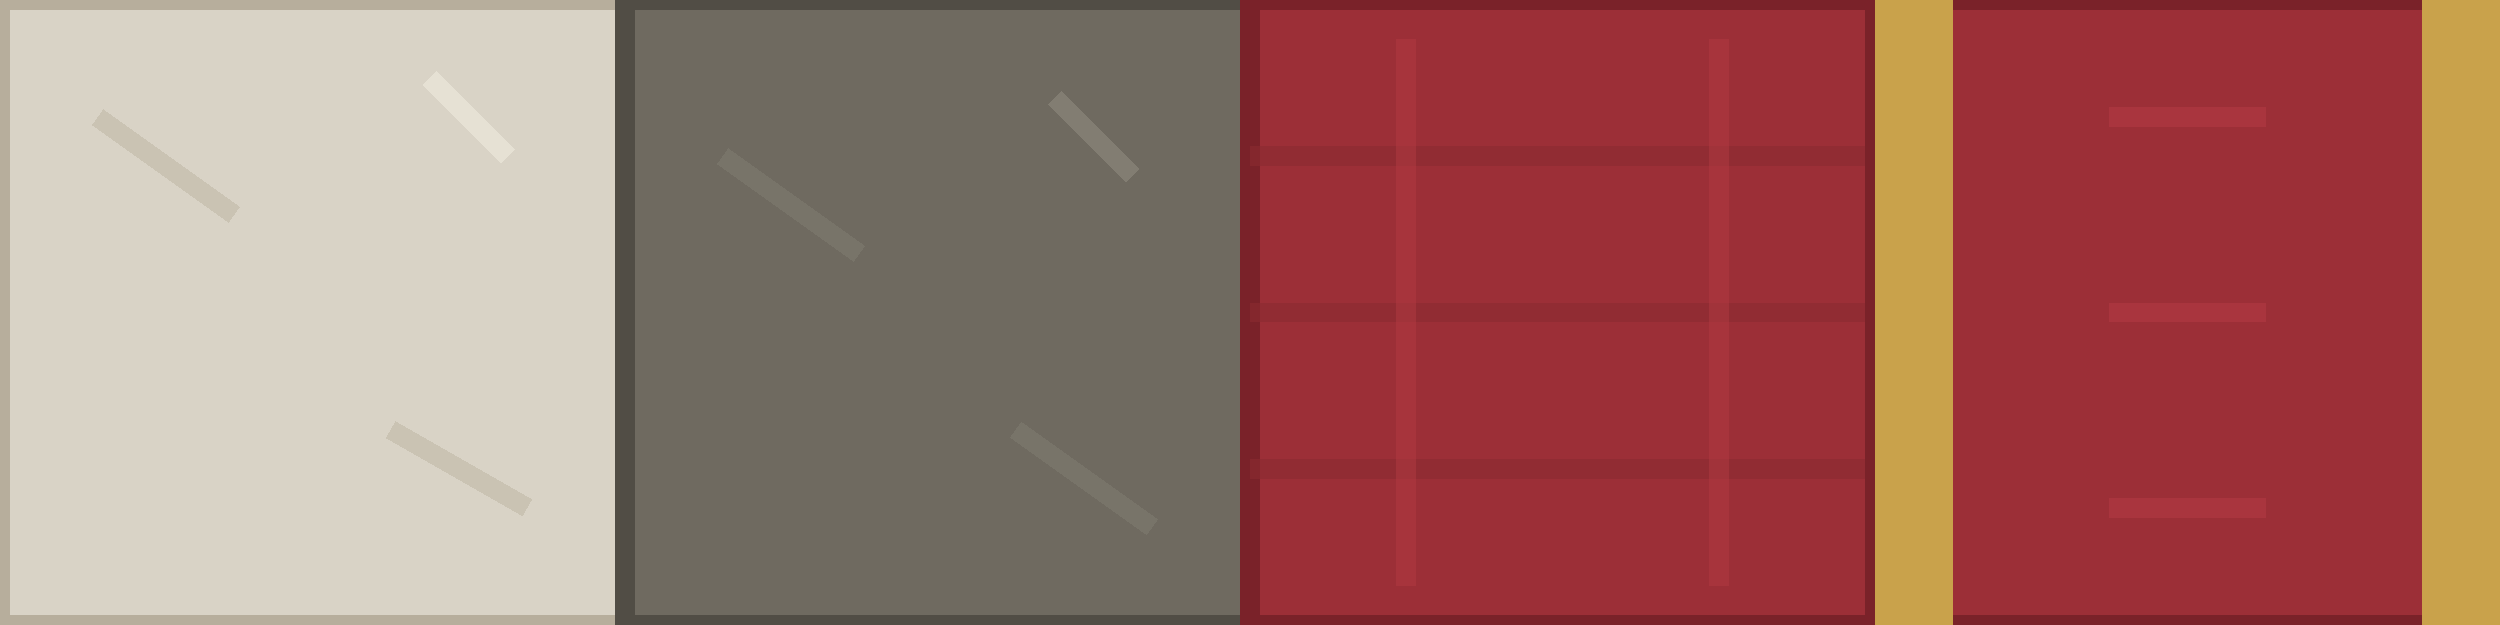
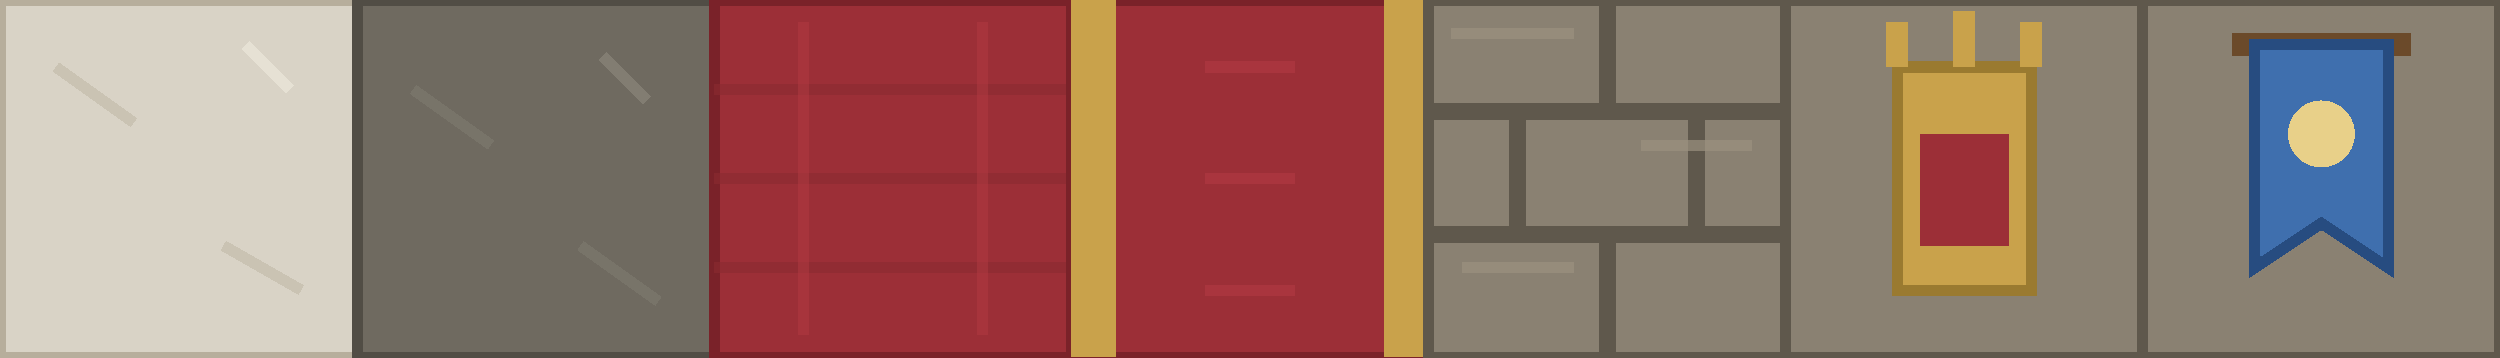
- <svg xmlns="http://www.w3.org/2000/svg" width="128" height="32" viewBox="0 0 128 32" shape-rendering="crispEdges">
+ <svg xmlns="http://www.w3.org/2000/svg" width="224" height="32" viewBox="0 0 224 32" shape-rendering="crispEdges">
  <rect x="0" y="0" width="32" height="32" fill="#d9d3c6" />
  <rect x="0" y="0" width="32" height="32" fill="none" stroke="#b7ae9c" stroke-width="1" />
  <path d="M5 6 L12 11 M20 22 L27 26" stroke="#c4bcab" stroke-width="1" stroke-opacity="0.7" />
  <path d="M22 4 L26 8" stroke="#eae4d7" stroke-width="1" stroke-opacity="0.8" />
  <rect x="32" y="0" width="32" height="32" fill="#6f6a60" />
  <rect x="32" y="0" width="32" height="32" fill="none" stroke="#514d45" stroke-width="1" />
  <path d="M37 8 L44 13 M52 22 L59 27" stroke="#7d786d" stroke-width="1" stroke-opacity="0.7" />
  <path d="M54 5 L58 9" stroke="#8b857a" stroke-width="1" stroke-opacity="0.7" />
  <rect x="64" y="0" width="32" height="32" fill="#9c2f37" />
  <rect x="64" y="0" width="32" height="32" fill="none" stroke="#7a2229" stroke-width="1" />
  <path d="M64 8 L96 8 M64 16 L96 16 M64 24 L96 24" stroke="#8a2a31" stroke-width="1" stroke-opacity="0.6" />
  <path d="M72 2 L72 30 M88 2 L88 30" stroke="#b23a43" stroke-width="1" stroke-opacity="0.5" />
  <rect x="96" y="0" width="32" height="32" fill="#9c2f37" />
  <rect x="96" y="0" width="32" height="32" fill="none" stroke="#7a2229" stroke-width="1" />
  <rect x="96" y="0" width="4" height="32" fill="#c9a24b" />
  <rect x="124" y="0" width="4" height="32" fill="#c9a24b" />
  <path d="M108 6 L116 6 M108 16 L116 16 M108 26 L116 26" stroke="#b23a43" stroke-width="1" stroke-opacity="0.6" />
+   <rect x="128" y="0" width="32" height="32" fill="#8a8172" />
+   <rect x="128" y="0" width="32" height="32" fill="none" stroke="#5f584c" stroke-width="1" />
+   <path d="M128 10 L160 10 M128 21 L160 21" stroke="#5f584c" stroke-width="1.5" />
+   <path d="M144 0 L144 10 M136 10 L136 21 M152 10 L152 21 M144 21 L144 32" stroke="#5f584c" stroke-width="1.5" />
+   <path d="M130 3 L141 3 M147 13 L157 13 M131 24 L141 24" stroke="#9c927f" stroke-width="1" stroke-opacity="0.7" />
+   <rect x="160" y="0" width="32" height="32" fill="#8a8172" />
+   <rect x="160" y="0" width="32" height="32" fill="none" stroke="#5f584c" stroke-width="1" />
+   <rect x="170" y="6" width="12" height="20" fill="#c9a24b" />
+   <rect x="170" y="6" width="12" height="20" fill="none" stroke="#9a7a30" stroke-width="1" />
+   <rect x="172" y="12" width="8" height="10" fill="#9c2f37" />
+   <path d="M170 6 L170 2 M176 6 L176 1 M182 6 L182 2" stroke="#c9a24b" stroke-width="2" />
+   <rect x="192" y="0" width="32" height="32" fill="#8a8172" />
+   <rect x="192" y="0" width="32" height="32" fill="none" stroke="#5f584c" stroke-width="1" />
+   <path d="M200 4 L216 4" stroke="#6b4a2a" stroke-width="2" />
+   <path d="M202 4 L202 24 L208 20 L214 24 L214 4 Z" fill="#3f6fae" stroke="#274c80" stroke-width="1" />
+   <circle cx="208" cy="12" r="3" fill="#e8d089" />
</svg>
